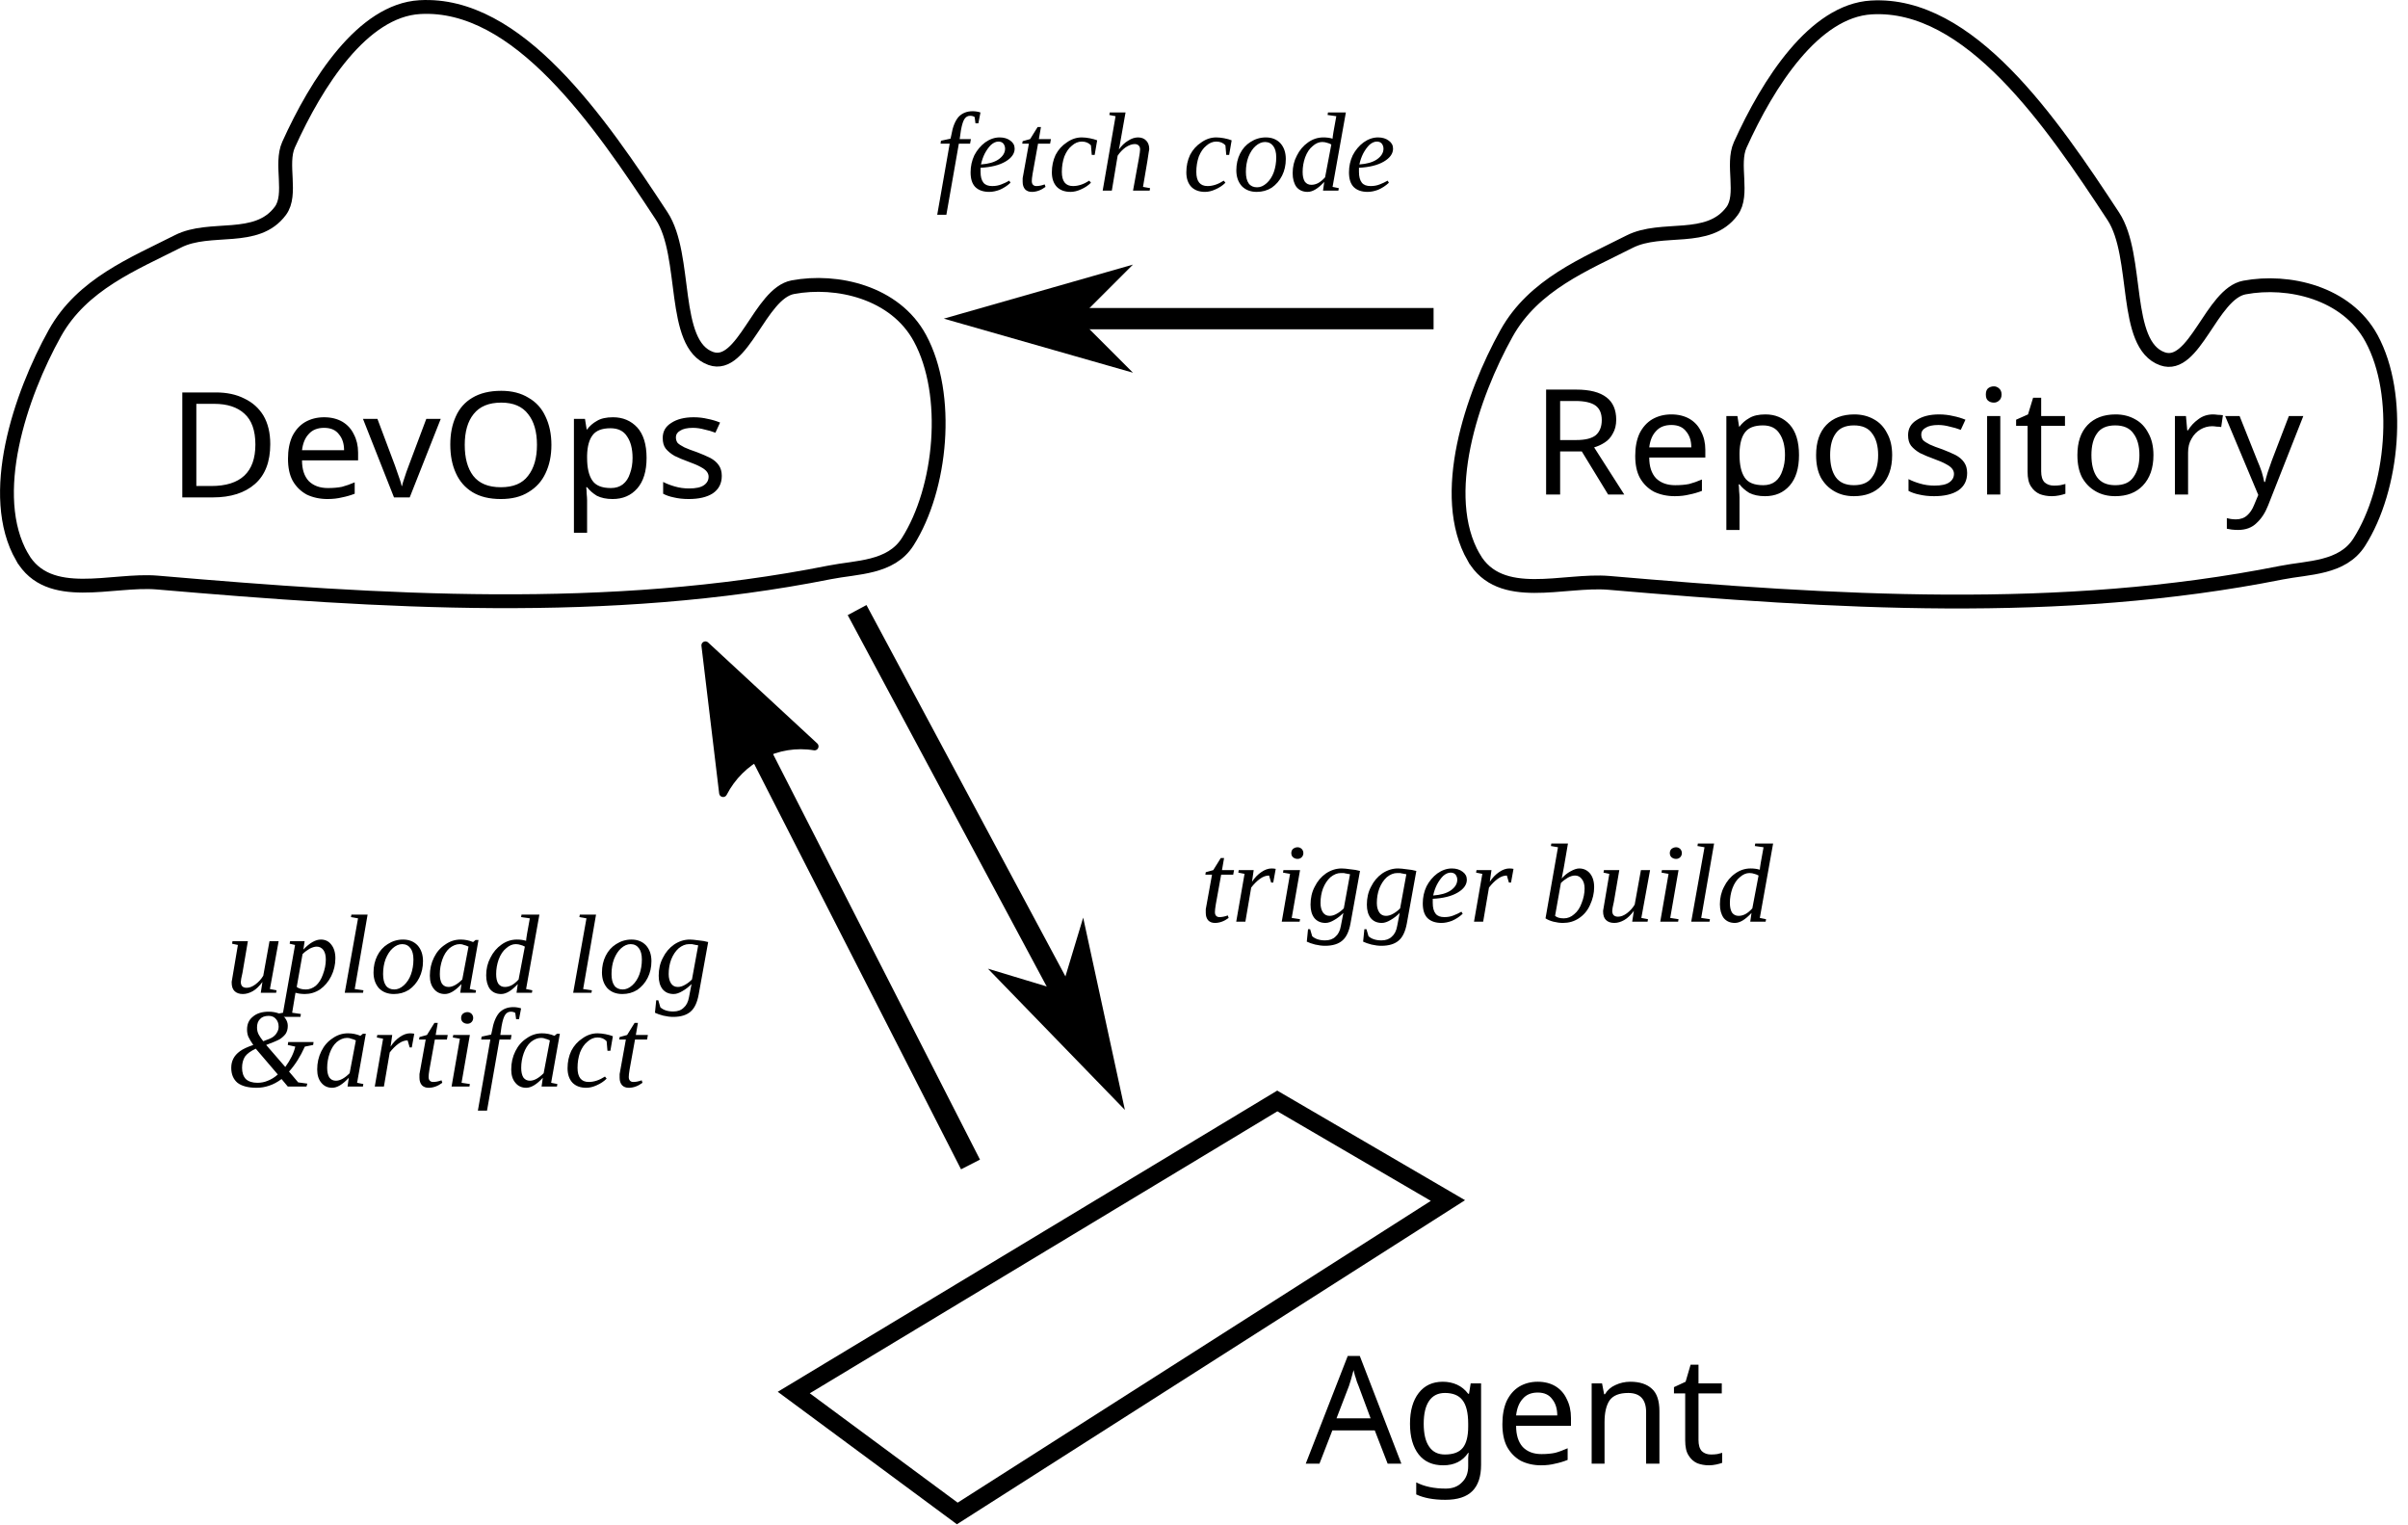
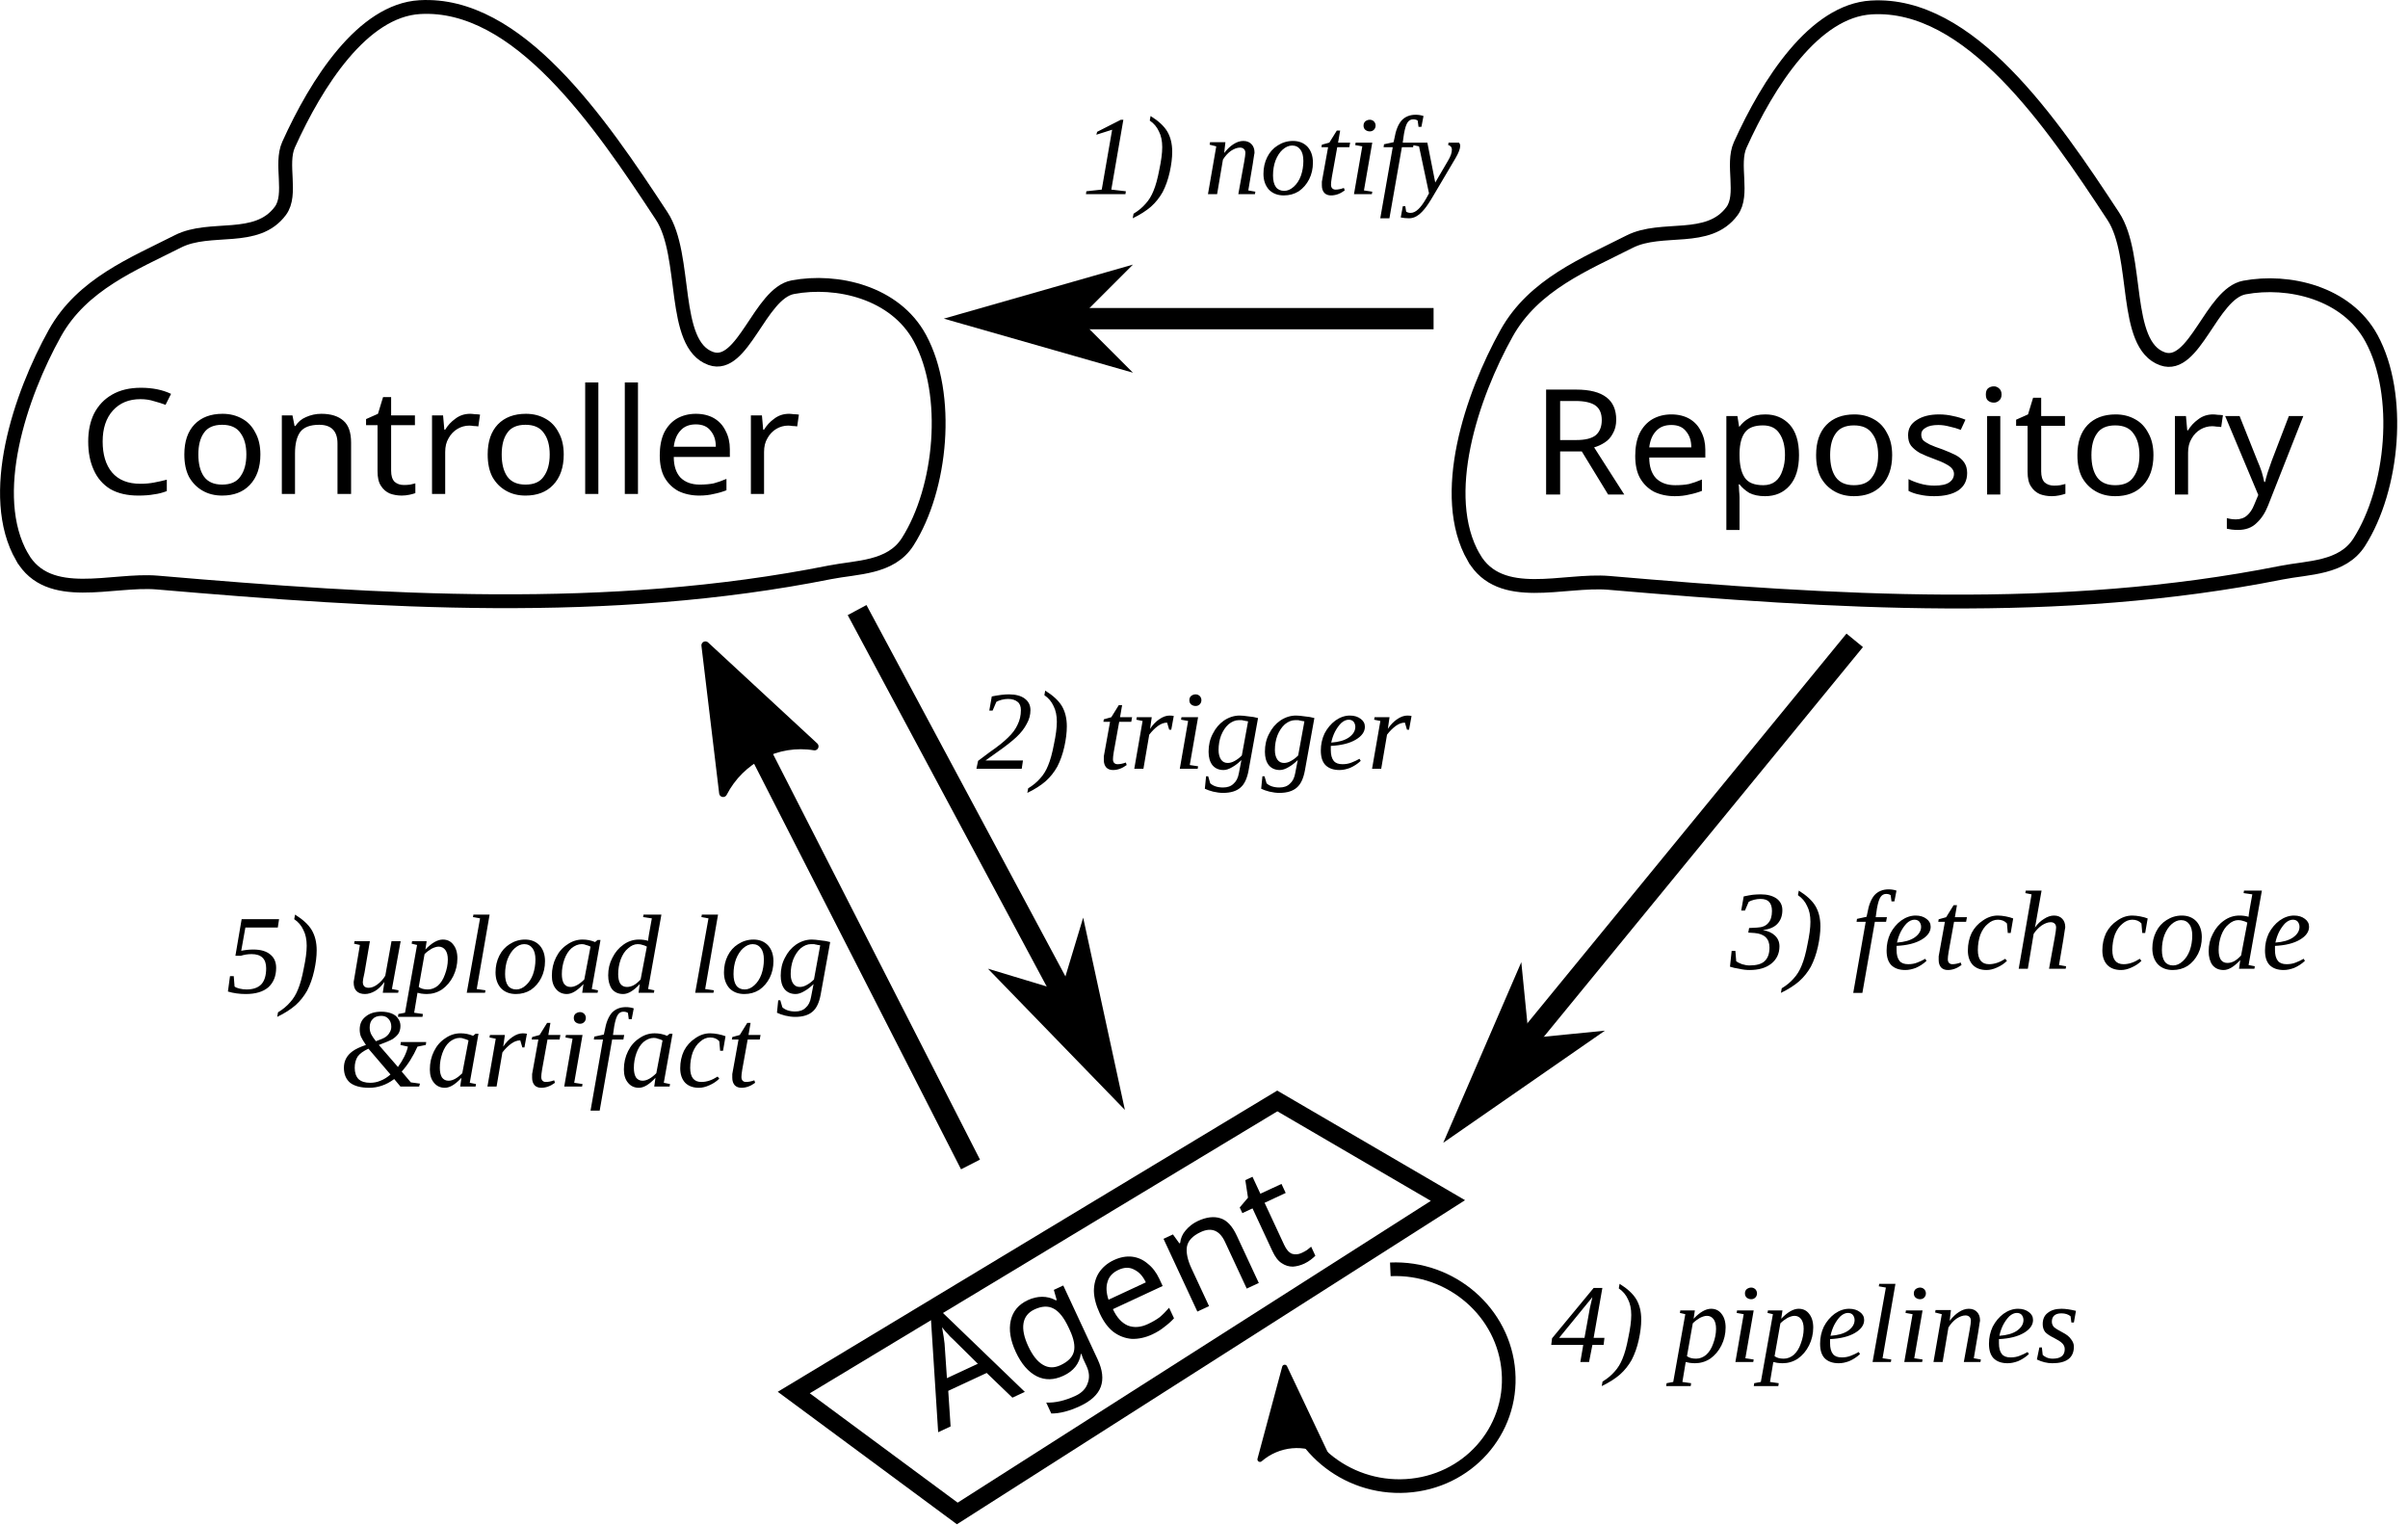
<svg xmlns="http://www.w3.org/2000/svg" width="90.508mm" height="57.282mm" viewBox="0 0 90.508 57.282" version="1.1" id="svg3594">
  <defs id="defs3588">
+     <marker style="overflow:visible;" id="marker4710" refX="0.0" refY="0.0" orient="auto">
+       <path transform="scale(0.6) rotate(180) translate(0,0)" d="M 8.719,4.034 L -2.207,0.016 L 8.719,-4.002 C 6.973,-1.63 6.983,1.616 8.719,4.034 z " style="fill-rule:evenodd;stroke-width:0.625;stroke-linejoin:round;stroke:#000000;stroke-opacity:1;fill:#000000;fill-opacity:1" id="path4708" />
+     </marker>
    <marker orient="auto" refY="0.0" refX="0.0" id="Arrow2Mend" style="overflow:visible;">
      <path id="path897" style="fill-rule:evenodd;stroke-width:0.625;stroke-linejoin:round;stroke:#000000;stroke-opacity:1;fill:#000000;fill-opacity:1" d="M 8.719,4.034 L -2.207,0.016 L 8.719,-4.002 C 6.973,-1.63 6.983,1.616 8.719,4.034 z " transform="scale(0.6) rotate(180) translate(0,0)" />
    </marker>
    <marker orient="auto" refY="0" refX="0" id="Arrow1Mend" style="overflow:visible">
      <path id="path914" d="M 0,0 5,-5 -12.5,0 5,5 Z" style="fill:#000000;fill-opacity:1;fill-rule:evenodd;stroke:#000000;stroke-width:1pt;stroke-opacity:1" transform="matrix(-0.4,0,0,-0.4,-4,0)" />
    </marker>
    <marker orient="auto" refY="0" refX="0" id="Arrow1Lstart" style="overflow:visible">
      <path id="path905" d="M 0,0 5,-5 -12.5,0 5,5 Z" style="fill:#000000;fill-opacity:1;fill-rule:evenodd;stroke:#000000;stroke-width:1pt;stroke-opacity:1" transform="matrix(0.8,0,0,0.8,10,0)" />
    </marker>
    <marker orient="auto" refY="0" refX="0" id="Arrow1Mend-2" style="overflow:visible">
      <path id="path914-4" d="M 0,0 5,-5 -12.5,0 5,5 Z" style="fill:#000000;fill-opacity:1;fill-rule:evenodd;stroke:#000000;stroke-width:1pt;stroke-opacity:1" transform="matrix(-0.4,0,0,-0.4,-4,0)" />
    </marker>
    <marker orient="auto" refY="0" refX="0" id="Arrow1Mend-2-0" style="overflow:visible">
      <path id="path914-4-0" d="M 0,0 5,-5 -12.5,0 5,5 Z" style="fill:#000000;fill-opacity:1;fill-rule:evenodd;stroke:#000000;stroke-width:1pt;stroke-opacity:1" transform="matrix(-0.4,0,0,-0.4,-4,0)" />
    </marker>
+     <marker orient="auto" refY="0" refX="0" id="Arrow1Mend-2-3" style="overflow:visible">
+       <path id="path914-4-6" d="M 0,0 5,-5 -12.5,0 5,5 Z" style="fill:#000000;fill-opacity:1;fill-rule:evenodd;stroke:#000000;stroke-width:1pt;stroke-opacity:1" transform="matrix(-0.4,0,0,-0.4,-4,0)" />
+     </marker>
  </defs>
  <g id="layer1" transform="translate(-12.39408,-11.07417)">
    <path style="fill:none;stroke:#000000;stroke-width:0.52;stroke-linecap:butt;stroke-linejoin:miter;stroke-miterlimit:4;stroke-dasharray:none;stroke-opacity:1" d="m 13.225,32.01 c -1.335,-2.321 -0.074,-6.074 1.233,-8.42 1.022,-1.835 2.959,-2.6 4.623,-3.445 1.222,-0.62 2.958,0.059 3.852,-1.148 0.457,-0.617 -0.022,-1.756 0.308,-2.488 1.052,-2.329 2.783,-5.042 4.931,-5.167 3.686,-0.214 6.759,4.295 9.091,7.846 0.989,1.506 0.344,4.826 1.849,5.358 1.206,0.427 1.842,-2.447 3.082,-2.679 1.654,-0.309 3.843,0.189 4.777,1.914 1.15,2.123 0.817,5.649 -0.462,7.655 -0.635,0.996 -1.917,0.947 -2.928,1.148 -8.318,1.657 -16.866,1.105 -25.27,0.383 -1.71,-0.147 -4.088,0.776 -5.085,-0.957 z" id="path4139" />
    <path style="fill:none;stroke:#000000;stroke-width:0.52;stroke-linecap:butt;stroke-linejoin:miter;stroke-miterlimit:4;stroke-dasharray:none;stroke-opacity:1" d="m 67.786,32.022 c -1.335,-2.321 -0.074,-6.074 1.233,-8.42 1.022,-1.835 2.959,-2.6 4.623,-3.445 1.222,-0.62 2.958,0.059 3.852,-1.148 0.457,-0.617 -0.022,-1.756 0.308,-2.488 1.052,-2.329 2.783,-5.042 4.931,-5.167 3.686,-0.214 6.759,4.295 9.091,7.846 0.989,1.506 0.344,4.826 1.849,5.358 1.206,0.427 1.842,-2.447 3.082,-2.679 1.654,-0.309 3.843,0.189 4.777,1.914 1.15,2.123 0.817,5.649 -0.462,7.655 -0.635,0.996 -1.917,0.947 -2.928,1.148 -8.318,1.657 -16.866,1.105 -25.27,0.383 -1.71,-0.147 -4.088,0.776 -5.085,-0.957 z" id="path4139-0" />
    <text xml:space="preserve" style="font-style:normal;font-weight:normal;font-size:8.462px;line-height:1.25;font-family:sans-serif;letter-spacing:0px;word-spacing:0px;fill:#000000;fill-opacity:1;stroke:none;stroke-width:0.212" x="68.44" y="30.312" id="text4258" transform="scale(1.022012,0.9784618)">
      <tspan id="tspan4256" x="68.44" y="30.312" style="font-size:5.644px;stroke-width:0.212">Repository</tspan>
    </text>
-     <text xml:space="preserve" style="font-style:normal;font-weight:normal;font-size:8.462px;line-height:1.25;font-family:sans-serif;letter-spacing:0px;word-spacing:0px;fill:#000000;fill-opacity:1;stroke:none;stroke-width:0.212" x="18.287" y="30.425" id="text4258-4" transform="scale(1.022012,0.9784618)">
-       <tspan id="tspan4256-2" x="18.287" y="30.425" style="font-size:5.644px;stroke-width:0.212">DevOps</tspan>
+     <text xml:space="preserve" style="font-style:normal;font-weight:normal;font-size:8.462px;line-height:1.25;font-family:sans-serif;letter-spacing:0px;word-spacing:0px;fill:#000000;fill-opacity:1;stroke:none;stroke-width:0.212" x="15.029" y="30.288" id="text4258-4" transform="scale(1.022012,0.9784618)">
+       <tspan id="tspan4256-2" x="15.029" y="30.288" style="font-size:5.644px;stroke-width:0.212">Controller</tspan>
    </text>
    <path style="fill:none;stroke:#000000;stroke-width:0.8;stroke-linecap:butt;stroke-linejoin:miter;stroke-miterlimit:4;stroke-dasharray:none;stroke-opacity:1;marker-end:url(#Arrow1Mend)" d="M 66.277,23.049 H 49.445" id="path4288" />
-     <text xml:space="preserve" style="font-style:italic;font-variant:normal;font-weight:normal;font-stretch:normal;font-size:10.583px;line-height:1.25;font-family:'Times New Roman';-inkscape-font-specification:'Times New Roman,  Italic';letter-spacing:0px;word-spacing:0px;fill:#000000;fill-opacity:1;stroke:none;stroke-width:0.265" x="47.574" y="18.238" id="text4350">
-       <tspan id="tspan4348" x="47.574" y="18.238" style="font-style:italic;font-variant:normal;font-weight:normal;font-stretch:normal;font-size:4.233px;font-family:'Times New Roman';-inkscape-font-specification:'Times New Roman,  Italic';stroke-width:0.265">fetch code</tspan>
+     <text xml:space="preserve" style="font-style:italic;font-variant:normal;font-weight:normal;font-stretch:normal;font-size:10.583px;line-height:1.25;font-family:'Times New Roman';-inkscape-font-specification:'Times New Roman,  Italic';letter-spacing:0px;word-spacing:0px;fill:#000000;fill-opacity:1;stroke:none;stroke-width:0.265" x="53.053" y="18.372" id="text4350">
+       <tspan id="tspan4348" x="53.053" y="18.372" style="font-style:italic;font-variant:normal;font-weight:normal;font-stretch:normal;font-size:4.233px;font-family:'Times New Roman';-inkscape-font-specification:'Times New Roman,  Italic';stroke-width:0.265">1) notify</tspan>
    </text>
    <path style="fill:none;stroke:#000000;stroke-width:0.8;stroke-linecap:butt;stroke-linejoin:miter;stroke-miterlimit:4;stroke-dasharray:none;stroke-opacity:1;marker-end:url(#Arrow1Mend-2)" d="m 44.609,34.001 9.321,17.394" id="path4288-0" />
-     <text xml:space="preserve" style="font-style:italic;font-variant:normal;font-weight:normal;font-stretch:normal;font-size:10.583px;line-height:1.25;font-family:'Times New Roman';-inkscape-font-specification:'Times New Roman, Italic';letter-spacing:0px;word-spacing:0px;fill:#000000;fill-opacity:1;stroke:none;stroke-width:0.265" x="57.513" y="45.71" id="text4350-5">
-       <tspan id="tspan4348-3" x="57.513" y="45.71" style="font-style:italic;font-variant:normal;font-weight:normal;font-stretch:normal;font-size:4.233px;font-family:'Times New Roman';-inkscape-font-specification:'Times New Roman,  Italic';stroke-width:0.265">trigger build</tspan>
+     <text xml:space="preserve" style="font-style:italic;font-variant:normal;font-weight:normal;font-stretch:normal;font-size:10.583px;line-height:1.25;font-family:'Times New Roman';-inkscape-font-specification:'Times New Roman, Italic';letter-spacing:0px;word-spacing:0px;fill:#000000;fill-opacity:1;stroke:none;stroke-width:0.265" x="49.094" y="39.964" id="text4350-5">
+       <tspan id="tspan4348-3" x="49.094" y="39.964" style="font-style:italic;font-variant:normal;font-weight:normal;font-stretch:normal;font-size:4.233px;font-family:'Times New Roman';-inkscape-font-specification:'Times New Roman,  Italic';stroke-width:0.265">2) trigger</tspan>
    </text>
    <text xml:space="preserve" style="font-style:italic;font-variant:normal;font-weight:normal;font-stretch:normal;font-size:10.583px;line-height:0.25;font-family:'Times New Roman';-inkscape-font-specification:'Times New Roman, Italic';letter-spacing:0px;word-spacing:0px;fill:#000000;fill-opacity:1;stroke:none;stroke-width:0.265" x="20.897" y="48.383" id="text4350-0">
-       <tspan id="tspan4348-8" x="20.897" y="48.383" style="font-style:italic;font-variant:normal;font-weight:normal;font-stretch:normal;font-size:4.233px;line-height:0.25;font-family:'Times New Roman';-inkscape-font-specification:'Times New Roman, Italic';stroke-width:0.265">upload log</tspan>
-       <tspan x="20.897" y="51.904" style="font-style:italic;font-variant:normal;font-weight:normal;font-stretch:normal;font-size:4.233px;line-height:0.25;font-family:'Times New Roman';-inkscape-font-specification:'Times New Roman, Italic';stroke-width:0.265" id="tspan1410">&amp;artifact</tspan>
+       <tspan id="tspan4348-8" x="20.897" y="48.383" style="font-style:italic;font-variant:normal;font-weight:normal;font-stretch:normal;font-size:4.233px;line-height:0.25;font-family:'Times New Roman';-inkscape-font-specification:'Times New Roman, Italic';stroke-width:0.265">5) upload log</tspan>
+       <tspan x="20.897" y="51.904" style="font-style:italic;font-variant:normal;font-weight:normal;font-stretch:normal;font-size:4.233px;line-height:0.25;font-family:'Times New Roman';-inkscape-font-specification:'Times New Roman, Italic';stroke-width:0.265" id="tspan1410">    &amp;artifact</tspan>
    </text>
    <path style="fill:none;stroke:#000000;stroke-width:0.8;stroke-linecap:butt;stroke-linejoin:miter;stroke-miterlimit:4;stroke-dasharray:none;stroke-opacity:1;marker-end:url(#Arrow2Mend)" d="M 48.872,54.835 39.396,36.268" id="path4288-0-4" />
    <path style="fill:none;stroke:#000000;stroke-width:0.67;stroke-linecap:butt;stroke-linejoin:miter;stroke-miterlimit:4;stroke-dasharray:none;stroke-opacity:1" d="m 42.229,63.406 18.174,-10.958 6.414,3.742 -18.442,11.76 z" id="path4920" />
-     <text xml:space="preserve" style="font-style:normal;font-weight:normal;font-size:10.583px;line-height:1.25;font-family:sans-serif;letter-spacing:0px;word-spacing:0px;fill:#000000;fill-opacity:1;stroke:none;stroke-width:0.265" x="61.472" y="66.079" id="text4924">
-       <tspan id="tspan4922" x="61.472" y="66.079" style="font-size:5.644px;stroke-width:0.265">Agent</tspan>
+     <text xml:space="preserve" style="font-style:normal;font-weight:normal;font-size:10.583px;line-height:1.25;font-family:sans-serif;letter-spacing:0px;word-spacing:0px;fill:#000000;fill-opacity:1;stroke:none;stroke-width:0.265" x="15.825" y="78.942" id="text4924" transform="rotate(-24.95649)">
+       <tspan id="tspan4922" x="15.825" y="78.942" style="font-size:5.644px;stroke-width:0.265">Agent</tspan>
    </text>
+     <path style="fill:none;stroke:#000000;stroke-width:0.8;stroke-linecap:butt;stroke-linejoin:miter;stroke-miterlimit:4;stroke-dasharray:none;stroke-opacity:1;marker-end:url(#Arrow1Mend-2-3)" d="M 82.106,35.138 67.64,52.8" id="path4288-0-7" />
+     <text xml:space="preserve" style="font-style:italic;font-variant:normal;font-weight:normal;font-stretch:normal;font-size:10.583px;line-height:1.25;font-family:'Times New Roman';-inkscape-font-specification:'Times New Roman, Italic';letter-spacing:0px;word-spacing:0px;fill:#000000;fill-opacity:1;stroke:none;stroke-width:0.265" x="77.418" y="47.48" id="text4350-53">
+       <tspan id="tspan4348-5" x="77.418" y="47.48" style="font-style:italic;font-variant:normal;font-weight:normal;font-stretch:normal;font-size:4.233px;font-family:'Times New Roman';-inkscape-font-specification:'Times New Roman,  Italic';stroke-width:0.265">3) fetch code</tspan>
+     </text>
+     <text xml:space="preserve" style="font-style:italic;font-variant:normal;font-weight:normal;font-stretch:normal;font-size:10.583px;line-height:0.25;font-family:'Times New Roman';-inkscape-font-specification:'Times New Roman, Italic';letter-spacing:0px;word-spacing:0px;fill:#000000;fill-opacity:1;stroke:none;stroke-width:0.265" x="70.685" y="62.257" id="text4350-0-6">
+       <tspan x="70.685" y="62.257" style="font-style:italic;font-variant:normal;font-weight:normal;font-stretch:normal;font-size:4.233px;line-height:0.25;font-family:'Times New Roman';-inkscape-font-specification:'Times New Roman, Italic';stroke-width:0.265" id="tspan1410-9">4) pipelines</tspan>
+     </text>
+     <path id="path3859" style="fill:none;stroke:#000000;stroke-width:0.513;stroke-miterlimit:4;stroke-dasharray:none;stroke-opacity:1;marker-end:url(#marker4710)" d="m 78.86,37.624 a 4.197,4.064 0 0 1 5.363,2.407 4.197,4.064 0 0 1 -2.442,5.213 4.197,4.064 0 0 1 -5.403,-2.322" transform="rotate(16.76875)" />
  </g>
</svg>
